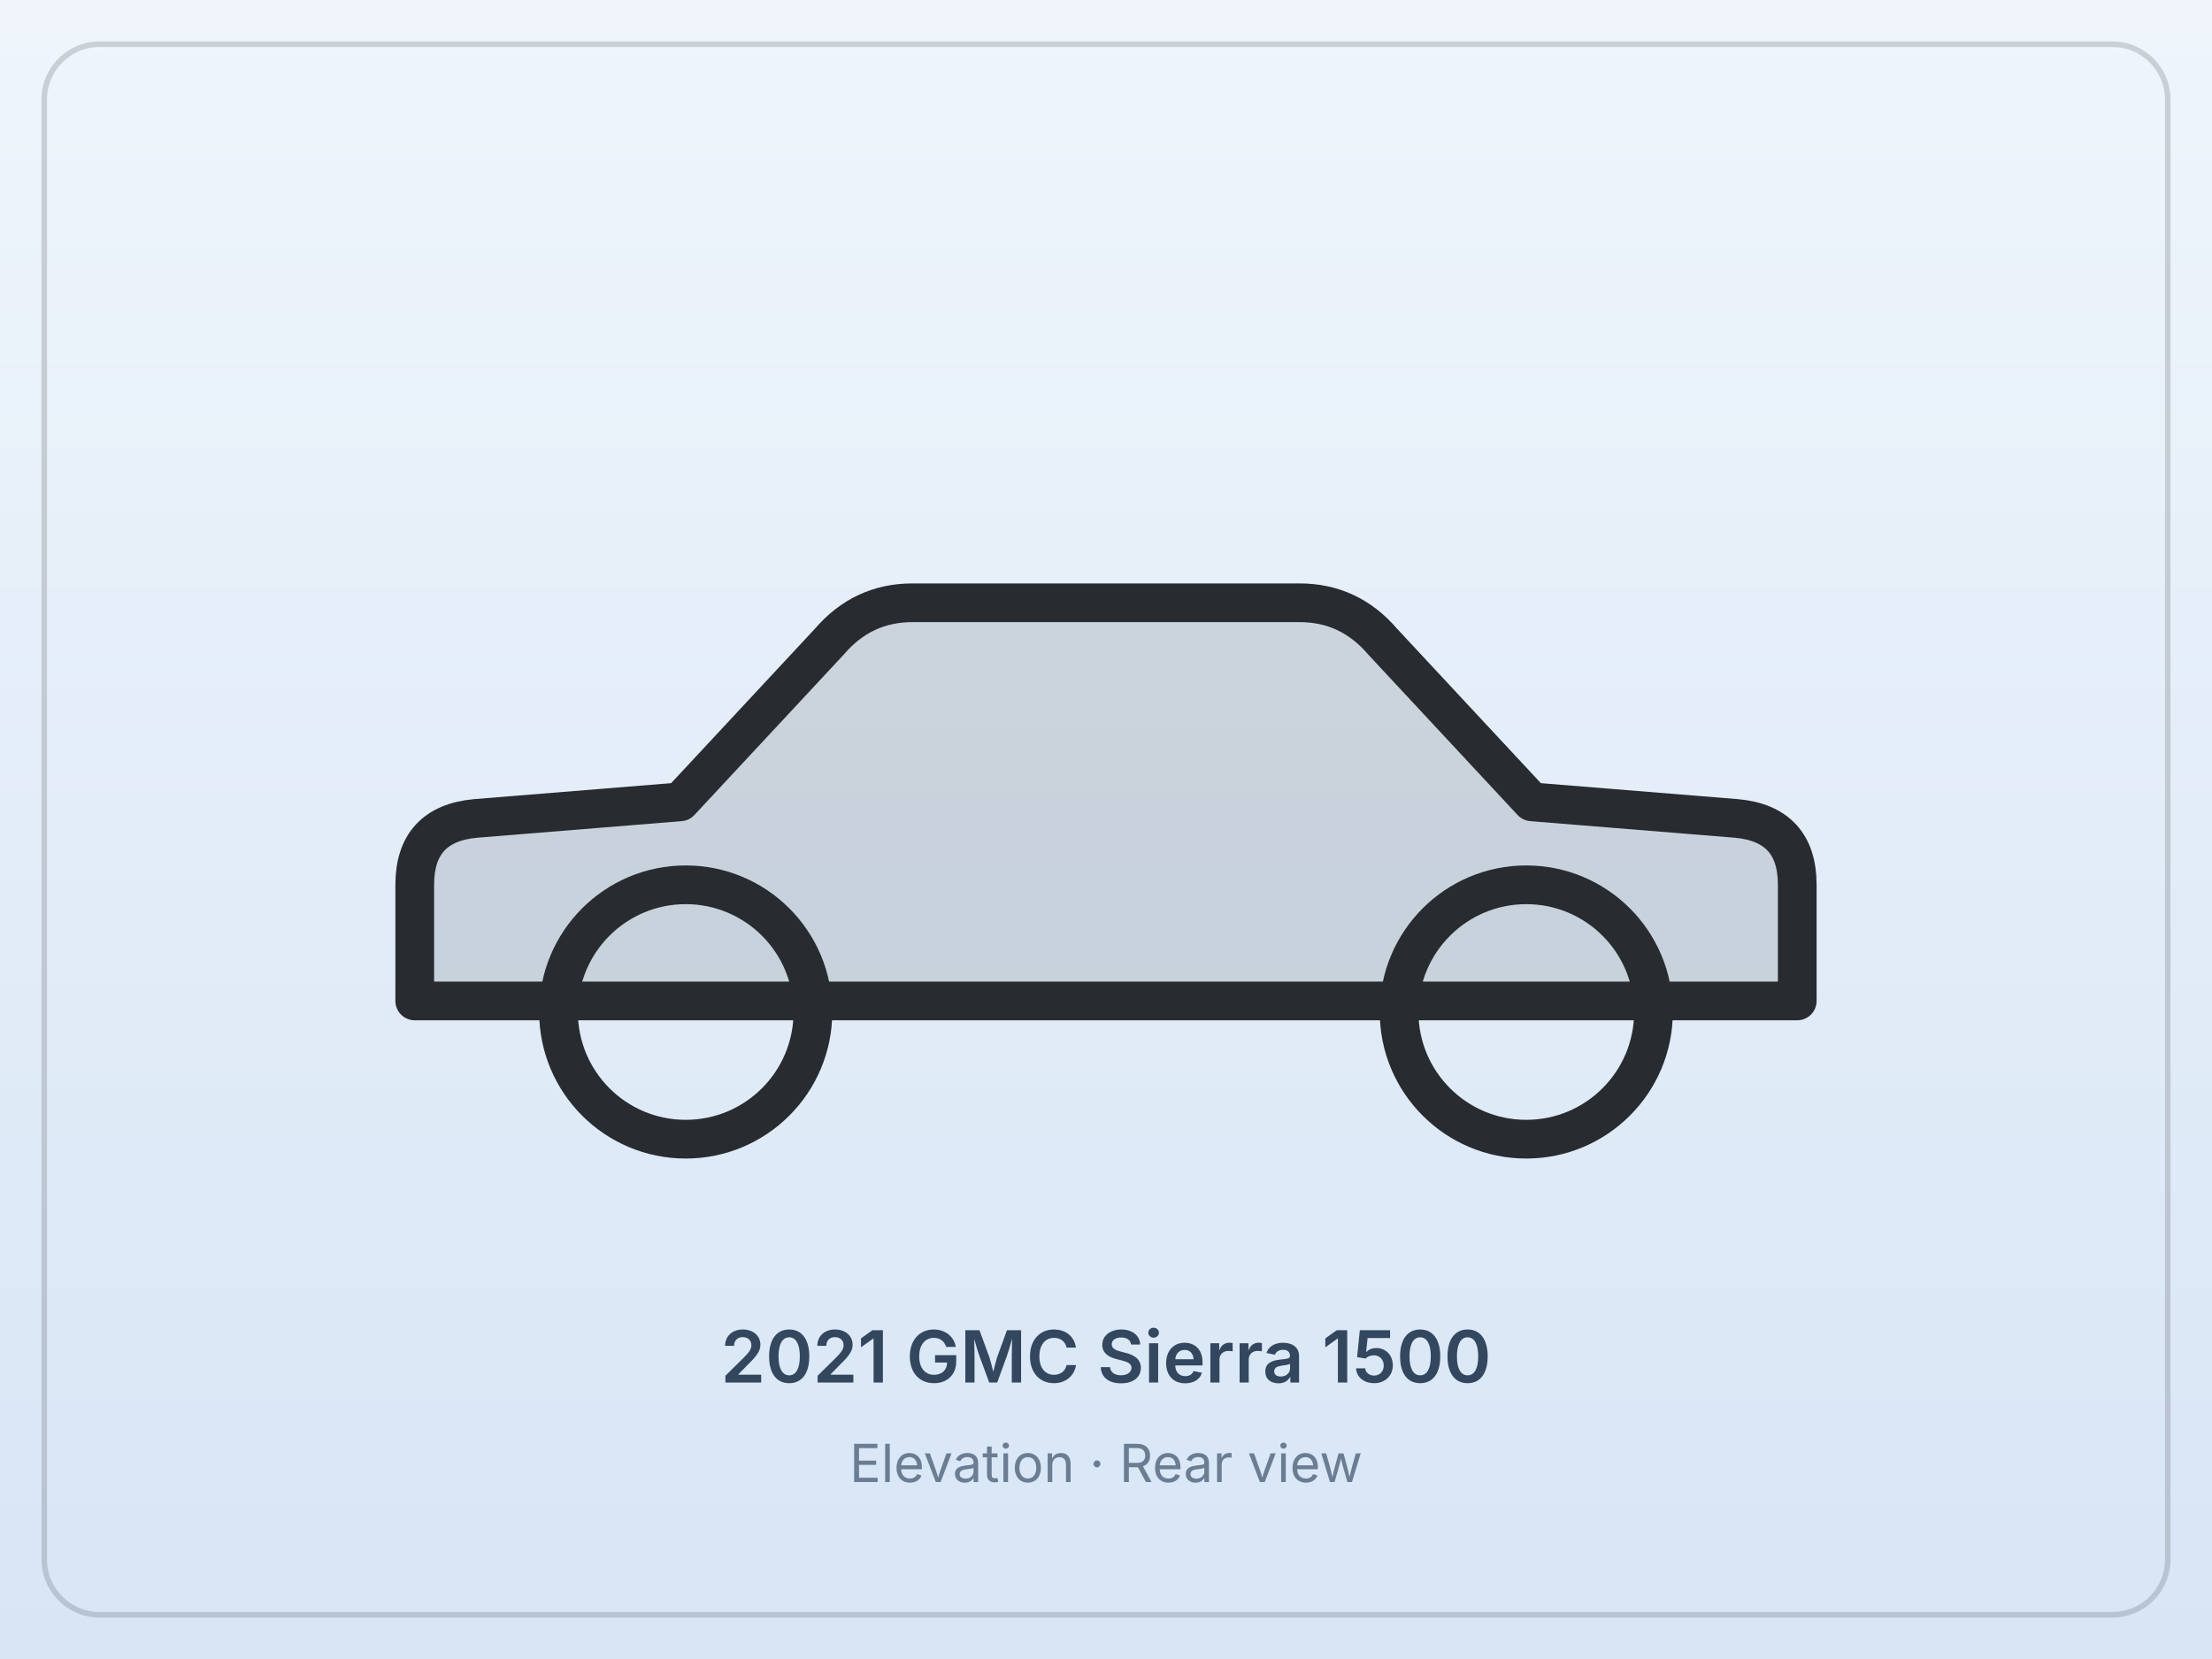
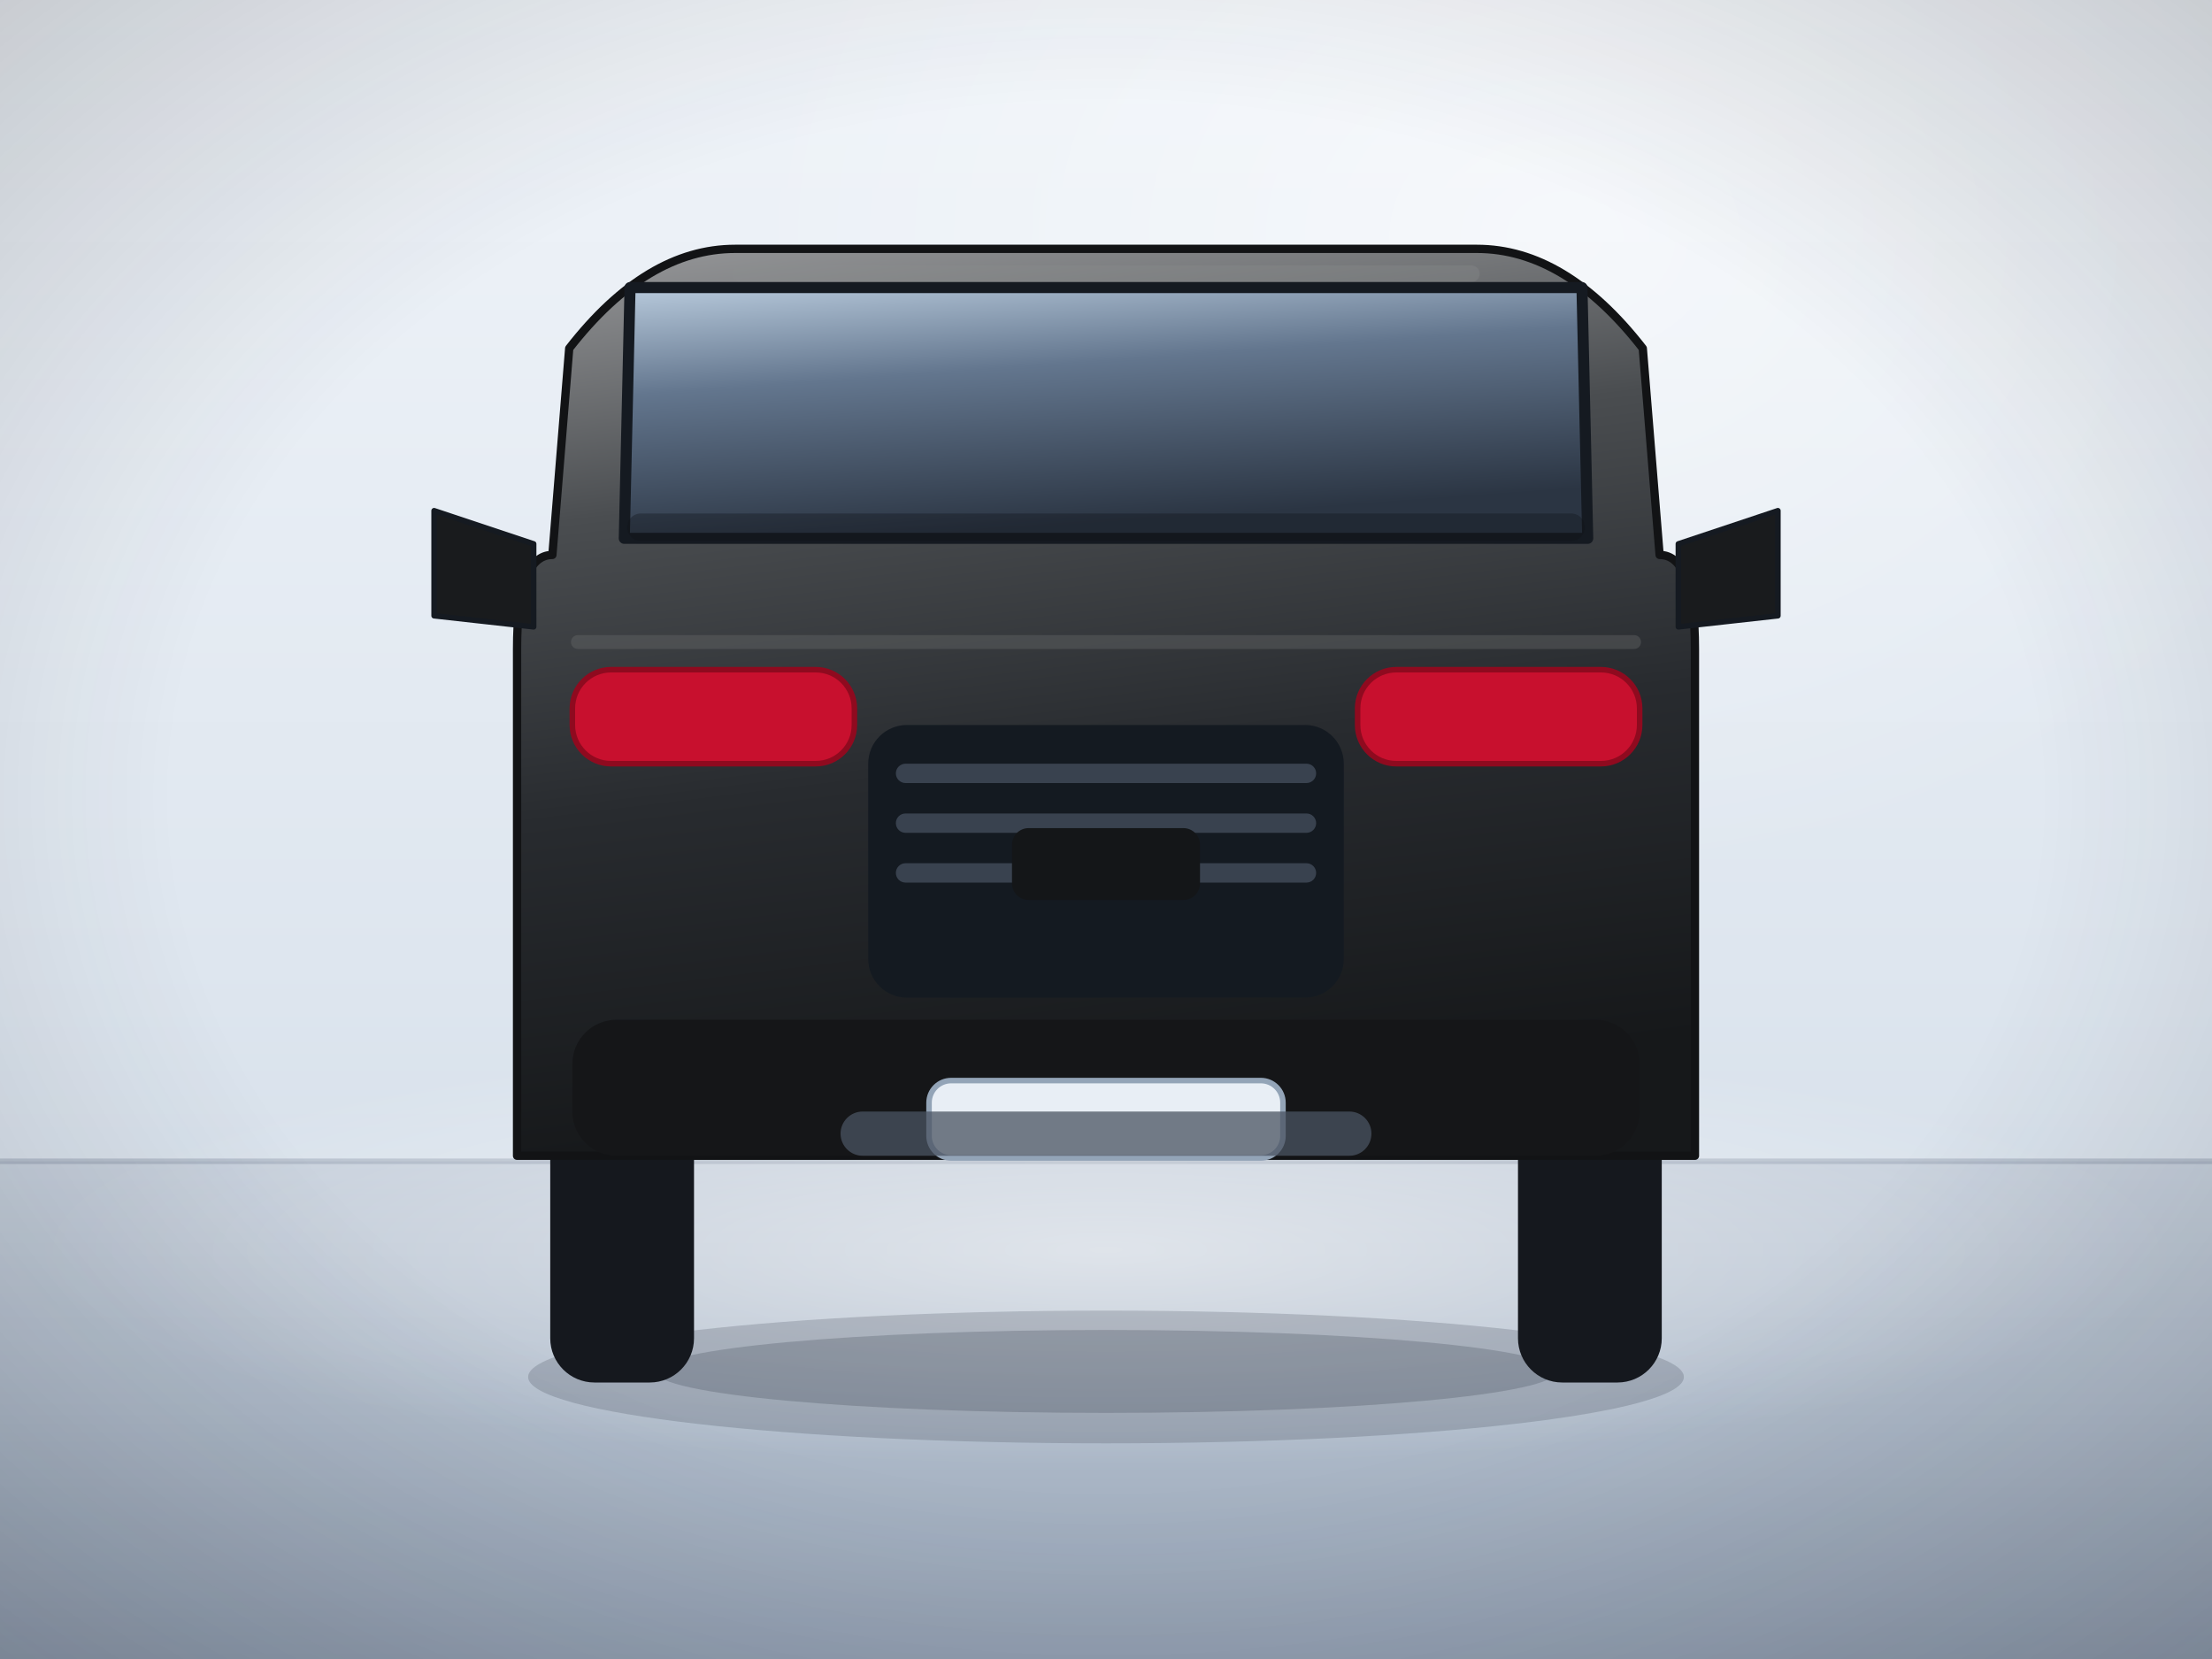
- <svg xmlns="http://www.w3.org/2000/svg" viewBox="0 0 800 600" width="800" height="600" role="img" aria-label="2021 GMC Sierra 1500">
+ <svg xmlns="http://www.w3.org/2000/svg" viewBox="0 0 800 600" width="800" height="600" role="presentation">
  <defs>
-     <linearGradient id="bg" x1="0" y1="0" x2="0" y2="1">
-       <stop offset="0" stop-color="#eff5fb" />
-       <stop offset="1" stop-color="#d7e5f5" />
+     <linearGradient id="wall" x1="0" y1="0" x2="0" y2="1">
+       <stop offset="0" stop-color="#f0f4f9" />
+       <stop offset="0.58" stop-color="#dee6ef" />
+       <stop offset="1" stop-color="#cbd6e2" />
+     </linearGradient>
+     <linearGradient id="floor" x1="0" y1="0" x2="0" y2="1">
+       <stop offset="0" stop-color="#c7d0dc" />
+       <stop offset="0.5" stop-color="#b0bccb" />
+       <stop offset="1" stop-color="#94a1b3" />
+     </linearGradient>
+     <radialGradient id="pool" cx="0.5" cy="0.5" r="0.5">
+       <stop offset="0" stop-color="#ffffff" stop-opacity="0.5" />
+       <stop offset="1" stop-color="#ffffff" stop-opacity="0" />
+     </radialGradient>
+     <radialGradient id="key" cx="0.5" cy="0.5" r="0.5">
+       <stop offset="0" stop-color="#ffffff" stop-opacity="0.5" />
+       <stop offset="1" stop-color="#ffffff" stop-opacity="0" />
+     </radialGradient>
+     <radialGradient id="vig" cx="0.5" cy="0.48" r="0.76">
+       <stop offset="0.55" stop-color="#10131a" stop-opacity="0" />
+       <stop offset="1" stop-color="#10131a" stop-opacity="0.22" />
+     </radialGradient>
+     <linearGradient id="paint" x1="0" y1="0" x2="0.16" y2="1">
+       <stop offset="0" stop-color="#98999b" />
+       <stop offset="0.3" stop-color="#4a4d50" />
+       <stop offset="0.62" stop-color="#282b2f" />
+       <stop offset="1" stop-color="#16181a" />
+     </linearGradient>
+     <linearGradient id="paintLo" x1="0" y1="0" x2="0.2" y2="1">
+       <stop offset="0" stop-color="#232629" />
+       <stop offset="1" stop-color="#111214" />
+     </linearGradient>
+     <linearGradient id="glass" x1="0" y1="0" x2="0.28" y2="1">
+       <stop offset="0" stop-color="#b8cadc" />
+       <stop offset="0.4" stop-color="#63768e" />
+       <stop offset="1" stop-color="#2b3543" />
+     </linearGradient>
+     <linearGradient id="steel" x1="0" y1="0" x2="0.34" y2="1">
+       <stop offset="0" stop-color="#f6f8fb" />
+       <stop offset="0.34" stop-color="#ccd6e1" />
+       <stop offset="0.68" stop-color="#98a6b8" />
+       <stop offset="1" stop-color="#6a7889" />
+     </linearGradient>
+     <linearGradient id="rim" x1="0" y1="0" x2="0.3" y2="1">
+       <stop offset="0" stop-color="#eef2f7" />
+       <stop offset="0.45" stop-color="#b9c4d2" />
+       <stop offset="1" stop-color="#7b8a9c" />
+     </linearGradient>
+     <linearGradient id="cabin" x1="0" y1="0" x2="0.2" y2="1">
+       <stop offset="0" stop-color="#4a5361" />
+       <stop offset="1" stop-color="#191d24" />
    </linearGradient>
  </defs>
-   <rect width="800" height="600" fill="url(#bg)" />
-   <rect x="16" y="16" width="768" height="568" rx="20" fill="none" stroke="#282b2f" stroke-opacity="0.18" stroke-width="2" />
-   <g transform="translate(0, -10)">
-     <path d="M150 372 L150 330 Q150 308 172 306 L246 300 L300 242 Q312 228 330 228 L470 228 Q488 228 500 242 L554 300 L628 306 Q650 308 650 330 L650 372 Z" fill="#282b2f" fill-opacity="0.14" stroke="#282b2f" stroke-width="14" stroke-linejoin="round" />
-     <circle cx="248" cy="376" r="46" fill="none" stroke="#282b2f" stroke-width="14" />
-     <circle cx="552" cy="376" r="46" fill="none" stroke="#282b2f" stroke-width="14" />
+   <rect width="800" height="600" fill="url(#wall)" />
+   <rect y="420" width="800" height="180" fill="url(#floor)" />
+   <rect y="419" width="800" height="2" fill="#8b97a8" opacity="0.45" />
+   <ellipse cx="400" cy="452" rx="392" ry="78" fill="url(#pool)" />
+   <ellipse cx="566" cy="86" rx="300" ry="232" fill="url(#key)" />
+   <ellipse cx="400" cy="498" rx="209" ry="24" fill="#2b3240" opacity="0.2" />
+   <ellipse cx="400" cy="496" rx="163.02" ry="15" fill="#2b3240" opacity="0.22" />
+   <rect x="199" y="372" width="52" height="128" rx="16" fill="#15181e" />
+   <rect x="549" y="372" width="52" height="128" rx="16" fill="#15181e" />
+   <path d="M 187 418 L 187 234.7 Q 187 200.7 199.78 200.7 L 205.86 126 Q 233.86 90 265.86 90 L 534.14 90 Q 566.14 90 594.14 126 L 600.22 200.7 Q 613 200.7 613 234.7 L 613 418 Z" fill="url(#paint)" />
+   <path d="M 187 418 L 187 234.7 Q 187 200.7 199.78 200.7 L 205.86 126 Q 233.86 90 265.86 90 L 534.14 90 Q 566.14 90 594.14 126 L 600.22 200.7 Q 613 200.7 613 234.7 L 613 418 Z" fill="none" stroke="#121315" stroke-width="3" stroke-linejoin="round" />
+   <path d="M 267.86 99 L 532.14 99" stroke="#8b8d8f" stroke-width="6" opacity="0.32" stroke-linecap="round" fill="none" />
+   <path d="M 227.86 104 L 572.14 104 L 574.22 194.7 L 225.78 194.7 Z" fill="url(#glass)" stroke="#151a21" stroke-width="4" stroke-linejoin="round" />
+   <path d="M 231.78 190.7 L 568.22 190.7" stroke="#0f1218" stroke-width="10" opacity="0.35" stroke-linecap="round" fill="none" />
+   <path d="M 209 232.2 L 591 232.2" stroke="#696b6d" stroke-width="5" opacity="0.38" stroke-linecap="round" fill="none" />
+   <rect x="207" y="242.2" width="102" height="34" rx="14" fill="#c8102e" stroke="#8f0a1f" stroke-width="2" />
+   <rect x="491" y="242.2" width="102" height="34" rx="14" fill="#c8102e" stroke="#8f0a1f" stroke-width="2" />
+   <rect x="314" y="262.2" width="172" height="98.6" rx="14" fill="#141a21" />
+   <g fill="#39424f">
+     <rect x="324" y="276.2" width="152" height="7" rx="3.5" />
+     <rect x="324" y="294.2" width="152" height="7" rx="3.5" />
+     <rect x="324" y="312.2" width="152" height="7" rx="3.5" />
  </g>
-   <text x="400" y="500" text-anchor="middle" font-family="Inter, Segoe UI, system-ui, sans-serif" font-size="26" font-weight="600" fill="#33475f">2021 GMC Sierra 1500</text>
-   <text x="400" y="536" text-anchor="middle" font-family="Inter, Segoe UI, system-ui, sans-serif" font-size="19" fill="#6b7d92">Elevation · Rear view</text>
+   <rect x="366" y="299.5" width="68" height="26" rx="6" fill="#141618" />
+   <rect x="207" y="368.8" width="386" height="49.2" rx="16" fill="#151618" />
+   <rect x="336" y="390.8" width="128" height="28" rx="8" fill="#e8eef5" stroke="#93a4b7" stroke-width="2" />
+   <rect x="304" y="402" width="192" height="16" rx="8" fill="#4a5361" opacity="0.75" />
+   <path d="M 193 196.7 L 157 184.7 L 157 222.7 L 193 226.7 Z" fill="#191b1d" stroke="#151a21" stroke-width="2" stroke-linejoin="round" />
+   <path d="M 607 196.7 L 643 184.7 L 643 222.7 L 607 226.7 Z" fill="#191b1d" stroke="#151a21" stroke-width="2" stroke-linejoin="round" />
+   <rect width="800" height="600" fill="url(#vig)" />
</svg>
